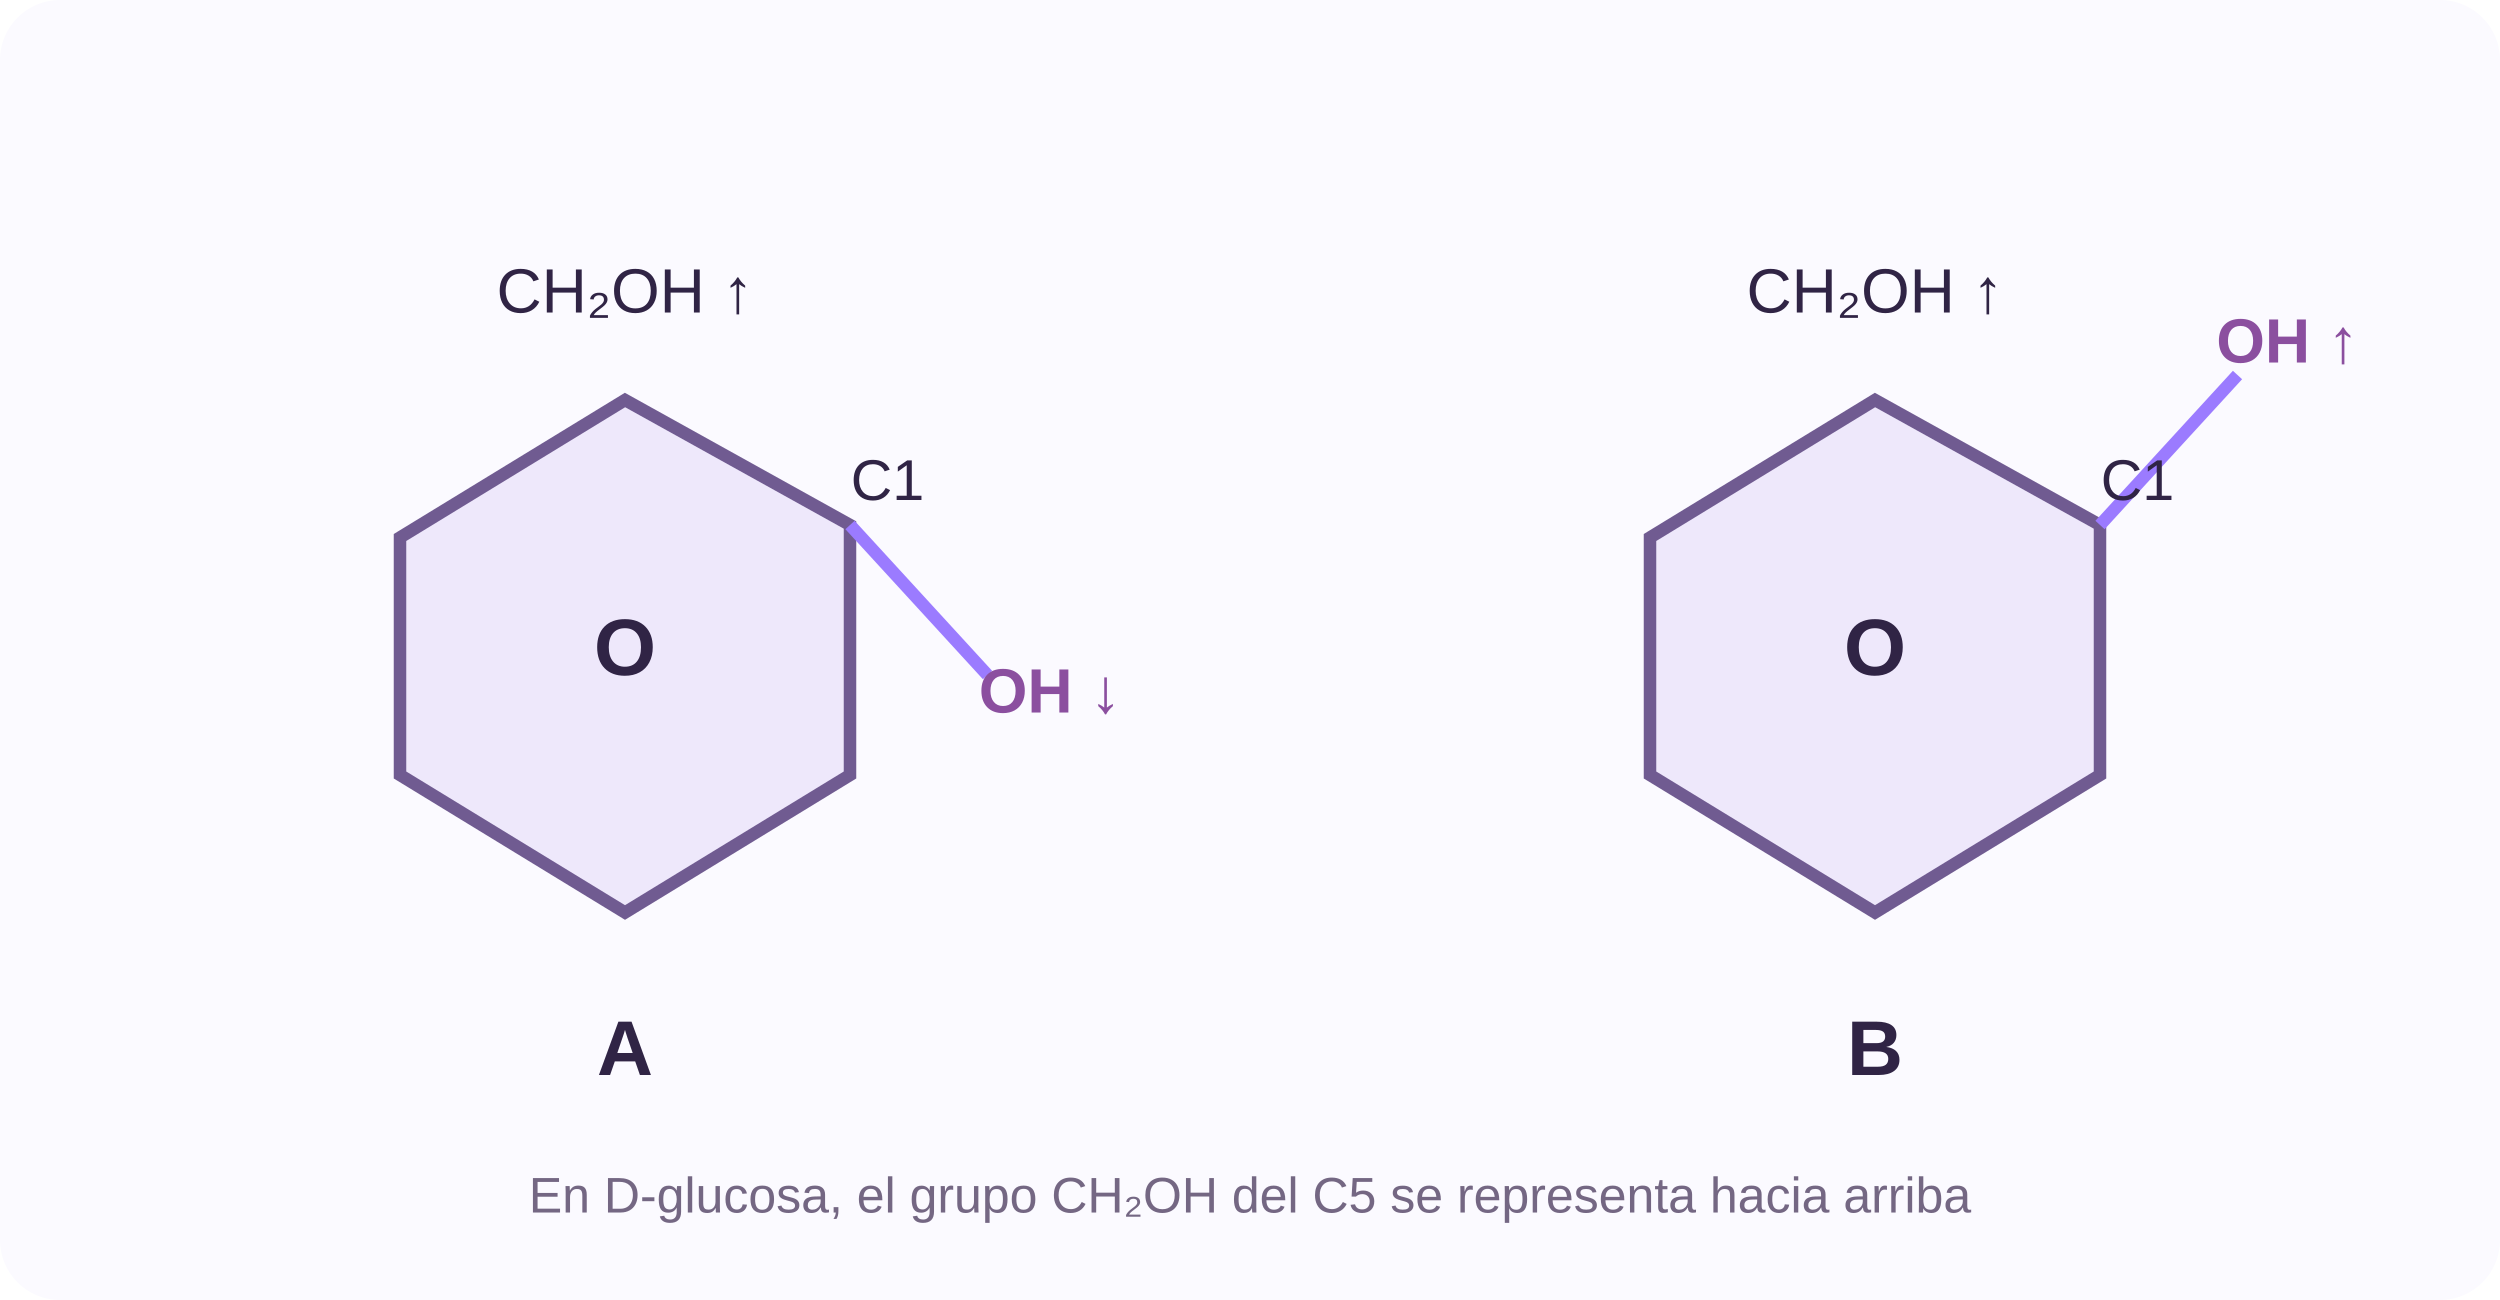
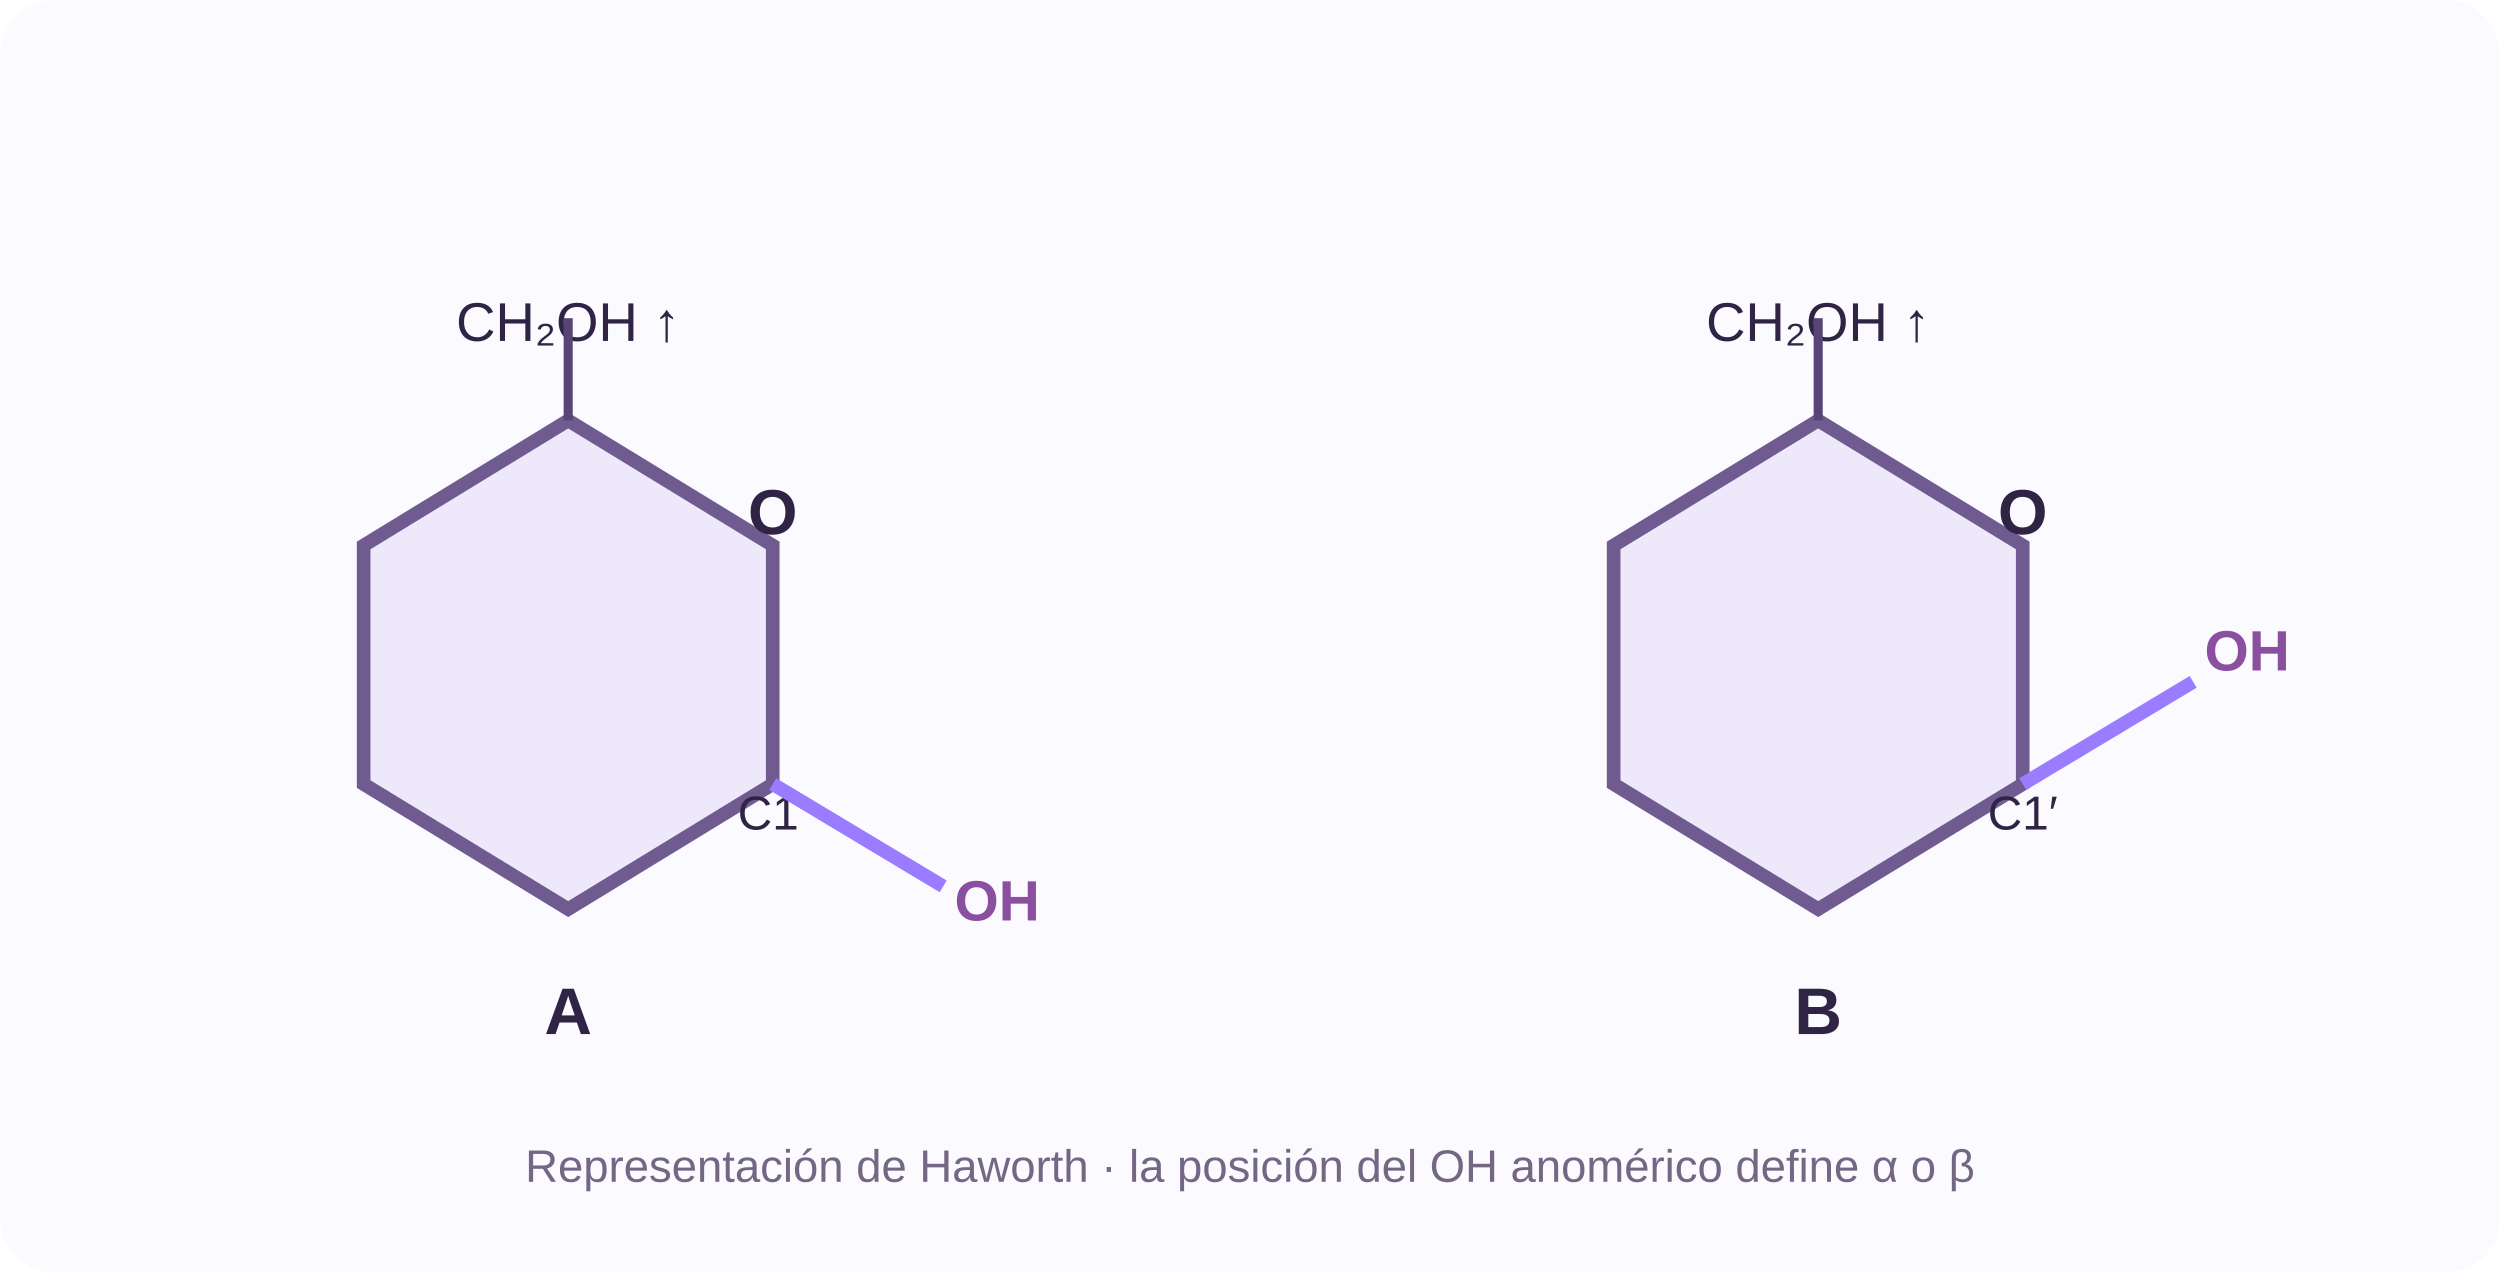
- <svg xmlns="http://www.w3.org/2000/svg" viewBox="0 0 1000 520" role="img" aria-labelledby="t d">
-   <rect width="1000" height="520" rx="24" fill="#fbfaff" />
-   <g stroke="#705b91" stroke-width="5" fill="#eee8fb">
-     <path d="M160 215L250 160L340 210L340 310L250 365L160 310Z" />
-     <path d="M660 215L750 160L840 210L840 310L750 365L660 310Z" />
-   </g>
-   <g stroke="#9b7bff" stroke-width="5" fill="none">
-     <path d="M340 210L395 270" />
-     <path d="M840 210L895 150" />
+ <svg xmlns="http://www.w3.org/2000/svg" viewBox="0 0 1100 560" role="img" aria-labelledby="t d">
+   <rect width="1100" height="560" rx="24" fill="#fbfaff" />
+   <g stroke="#705b91" stroke-width="6" fill="#eee8fb">
+     <path d="M250 185L340 240L340 345L250 400L160 345L160 240Z" />
+     <path d="M800 185L890 240L890 345L800 400L710 345L710 240Z" />
  </g>
  <g font-family="Arial" fill="#302445" text-anchor="middle">
-     <text x="250" y="270" font-size="32" font-weight="700">O</text>
-     <text x="750" y="270" font-size="32" font-weight="700">O</text>
-     <text x="355" y="200" font-size="23">C1</text>
-     <text x="855" y="200" font-size="23">C1</text>
-     <text x="250" y="125" font-size="25">CH₂OH ↑</text>
-     <text x="750" y="125" font-size="25">CH₂OH ↑</text>
-     <text x="420" y="285" font-size="25" font-weight="700" fill="#8b4f9f">OH ↓</text>
-     <text x="915" y="145" font-size="25" font-weight="700" fill="#8b4f9f">OH ↑</text>
-     <text x="250" y="430" font-size="31" font-weight="700">A</text>
-     <text x="750" y="430" font-size="31" font-weight="700">B</text>
-     <text x="500" y="485" font-size="20" fill="#746783">En D-glucosa, el grupo CH₂OH del C5 se representa hacia arriba</text>
+     <text x="340" y="235" font-size="28" font-weight="700">O</text>
+     <text x="890" y="235" font-size="28" font-weight="700">O</text>
+     <text x="340" y="365" font-size="21">C1′</text>
+     <text x="890" y="365" font-size="21">C1′</text>
+     <text x="250" y="150" font-size="24">CH₂OH ↑</text>
+     <text x="800" y="150" font-size="24">CH₂OH ↑</text>
+     <text x="250" y="455" font-size="29" font-weight="700">A</text>
+     <text x="800" y="455" font-size="29" font-weight="700">B</text>
  </g>
+   <g stroke="#9b7bff" stroke-width="6" fill="none">
+     <path d="M340 345L415 390" />
+     <path d="M890 345L965 300" />
+   </g>
+   <g font-family="Arial" fill="#8b4f9f" font-size="25" font-weight="700">
+     <text x="420" y="405">OH</text>
+     <text x="970" y="295">OH</text>
+   </g>
+   <g stroke="#594477" stroke-width="4" fill="none">
+     <path d="M250 185V140" />
+     <path d="M800 185V140" />
+   </g>
+   <text x="550" y="520" text-anchor="middle" font-family="Arial" font-size="20" fill="#746783">Representación de Haworth · la posición del OH anomérico define α o β</text>
</svg>
